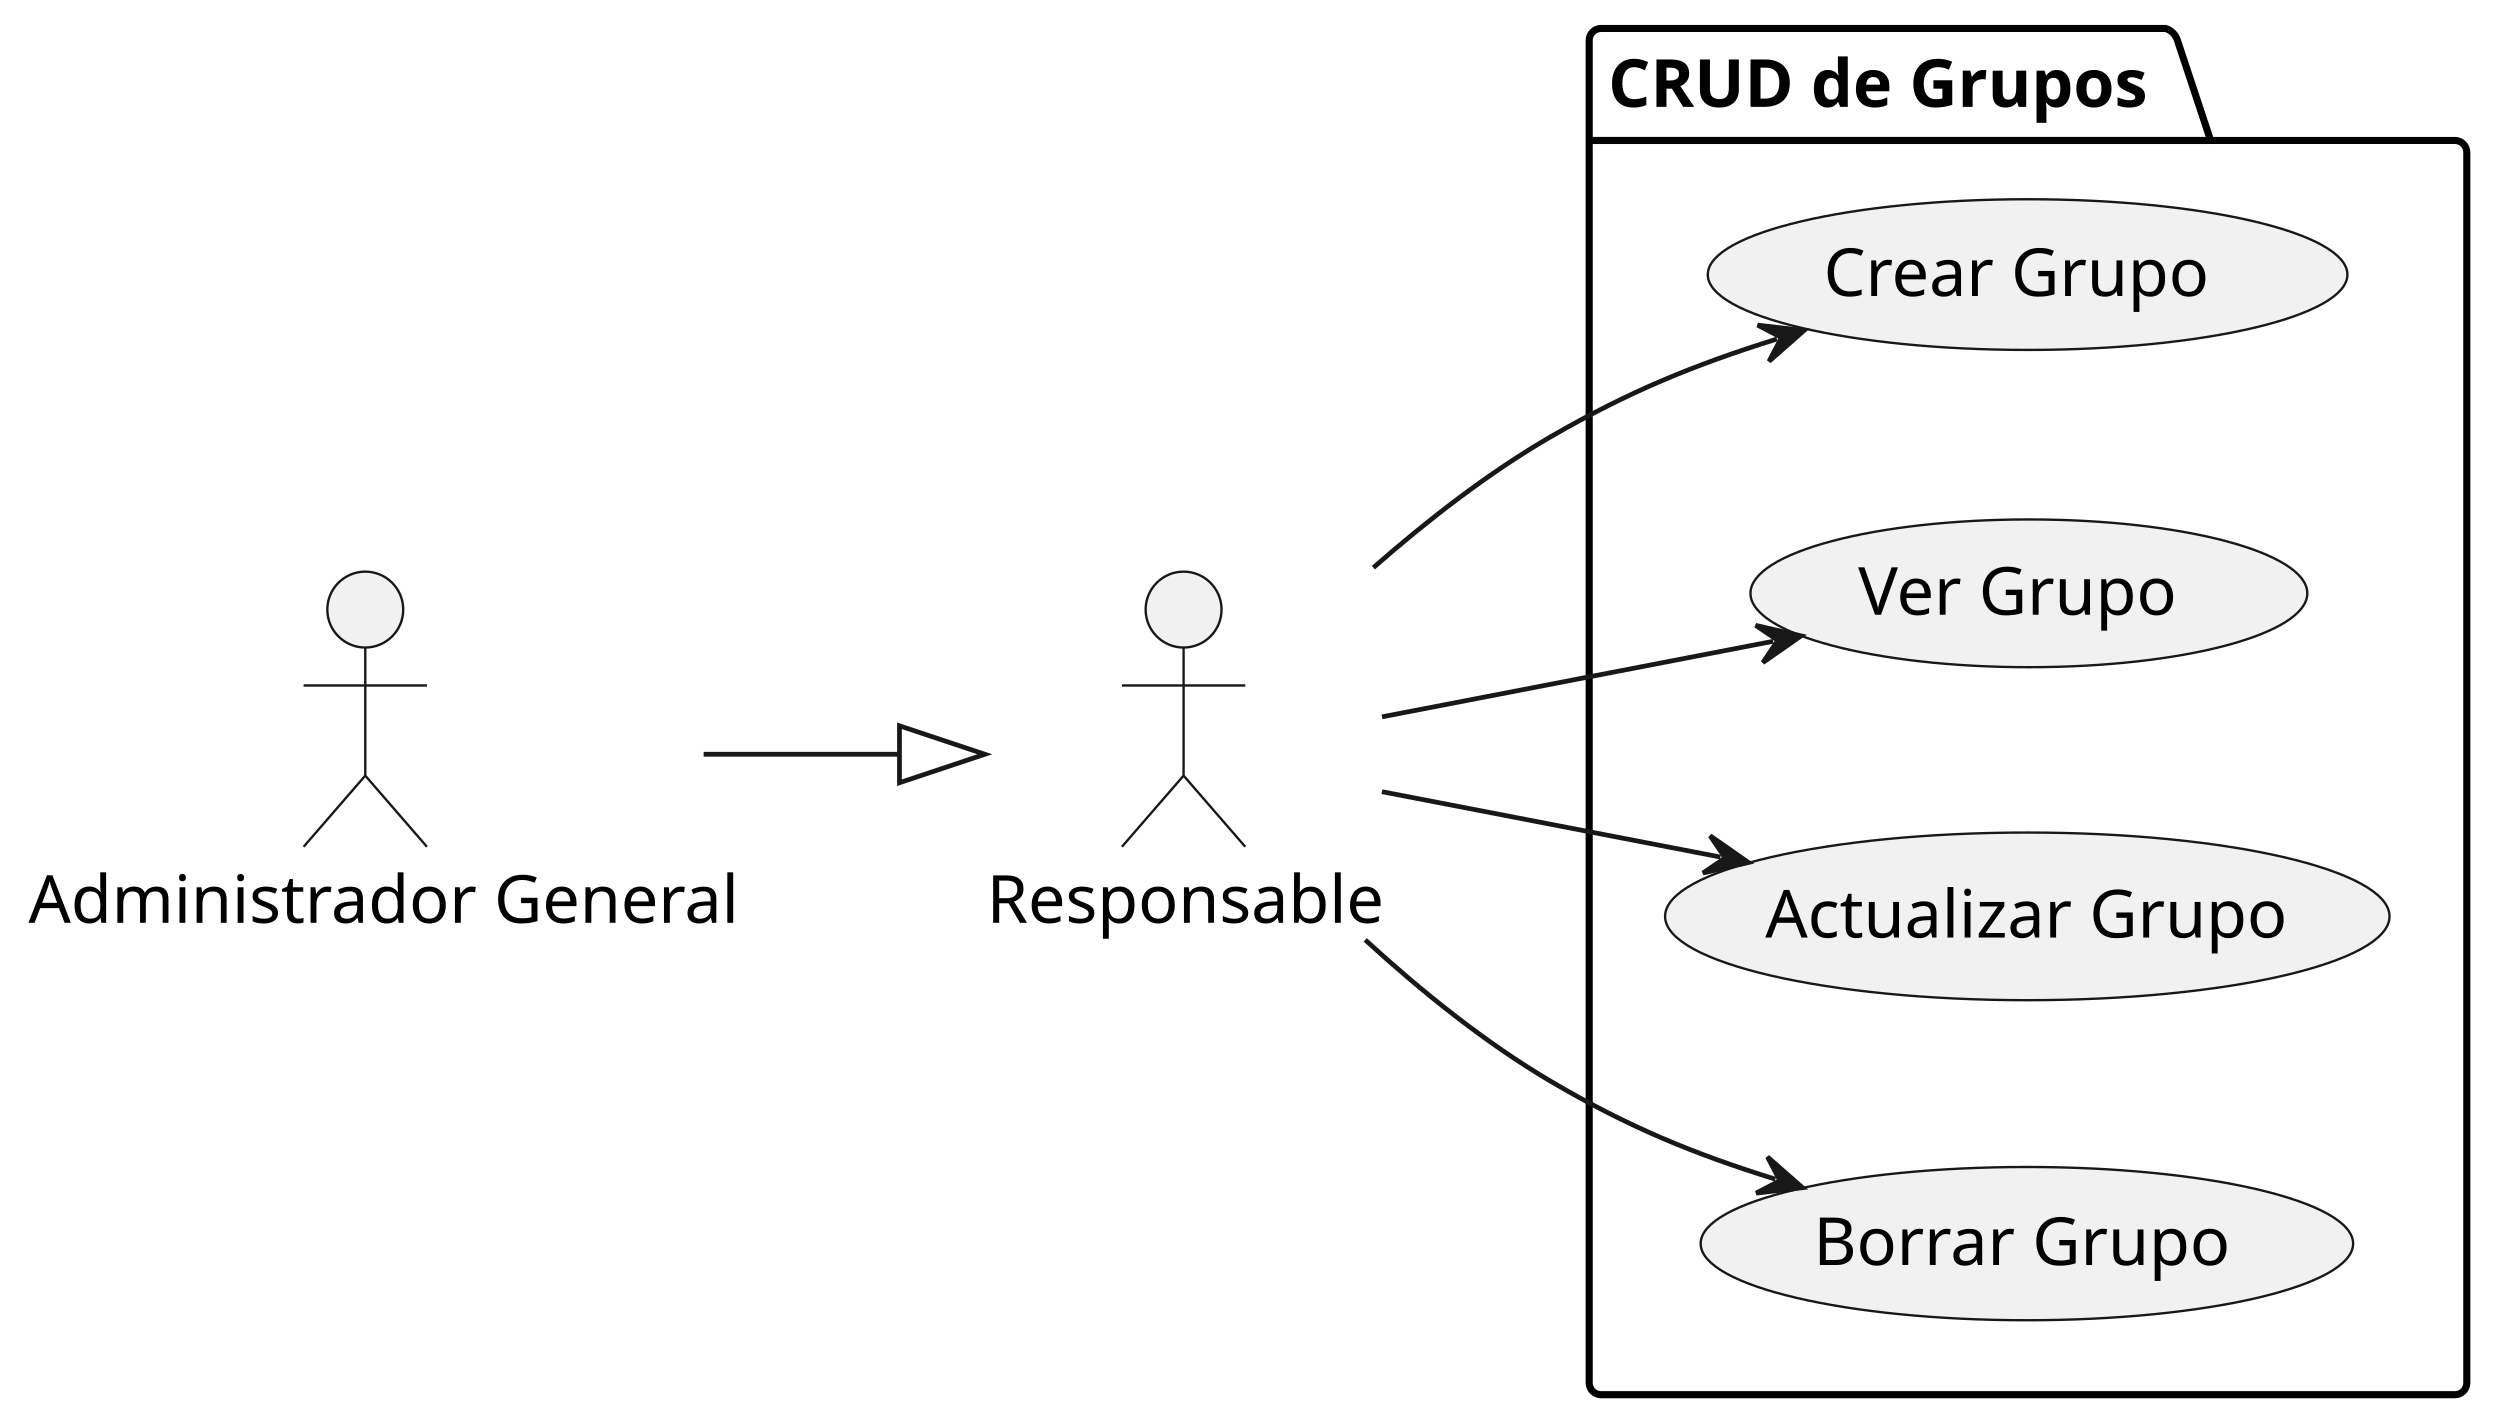
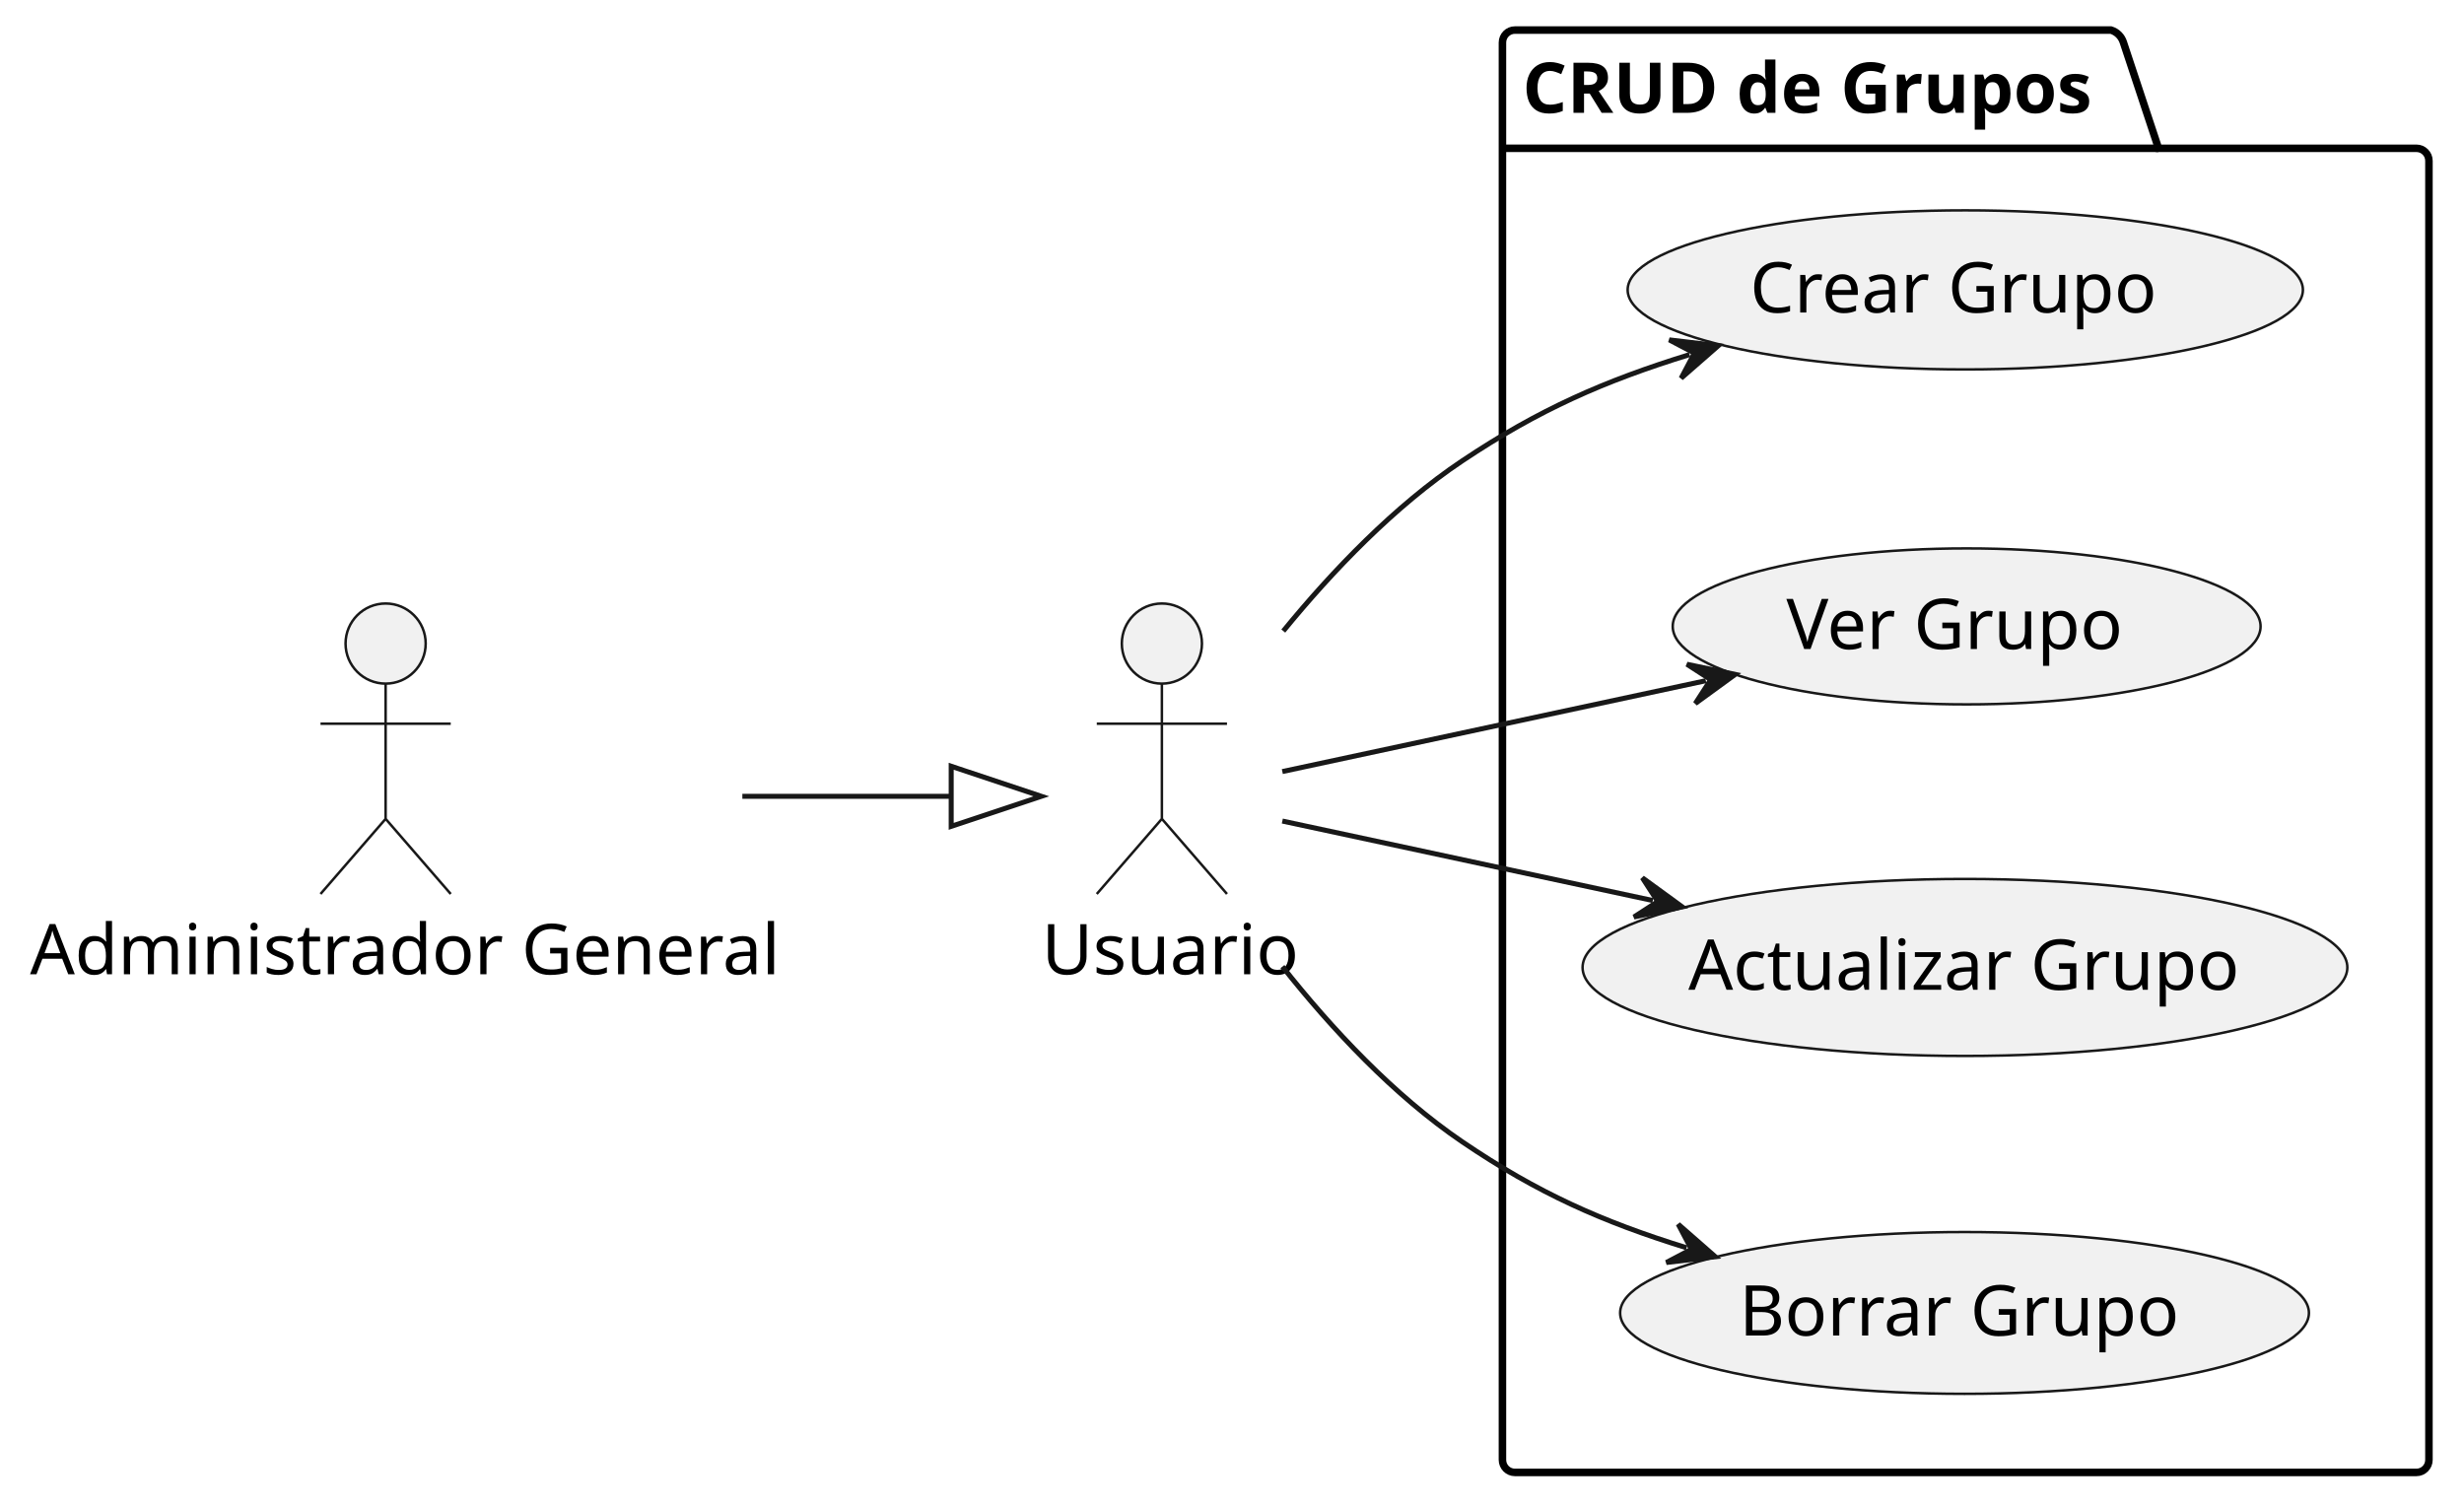
- <svg xmlns="http://www.w3.org/2000/svg" contentStyleType="text/css" height="301px" preserveAspectRatio="none" style="width:527px;height:301px;background:#FFFFFF;" version="1.1" viewBox="0 0 527 301" width="527px" zoomAndPan="magnify">
+ <svg xmlns="http://www.w3.org/2000/svg" contentStyleType="text/css" height="301px" preserveAspectRatio="none" style="width:492px;height:301px;background:#FFFFFF;" version="1.1" viewBox="0 0 492 301" width="492px" zoomAndPan="magnify">
  <defs />
  <g>
    <g id="cluster_CRUD de Grupos">
-       <path d="M337.5,6 L456.5,6 A3.75,3.75 0 0 1 459,8.5 L466,29.609 L517.5,29.609 A2.5,2.5 0 0 1 520,32.109 L520,291.5 A2.5,2.5 0 0 1 517.5,294 L337.5,294 A2.5,2.5 0 0 1 335,291.5 L335,8.5 A2.5,2.5 0 0 1 337.5,6 " fill="none" style="stroke:#000000;stroke-width:1.5;" />
-       <line style="stroke:#000000;stroke-width:1.5;" x1="335" x2="466" y1="29.609" y2="29.609" />
-       <text fill="#000000" font-family="sans-serif" font-size="14" font-weight="bold" lengthAdjust="spacing" textLength="118" x="339" y="22.533">CRUD de Grupos</text>
+       <path d="M302.5,6 L421.5,6 A3.75,3.75 0 0 1 424,8.5 L431,29.609 L482.5,29.609 A2.5,2.5 0 0 1 485,32.109 L485,291.5 A2.5,2.5 0 0 1 482.5,294 L302.5,294 A2.5,2.5 0 0 1 300,291.5 L300,8.5 A2.5,2.5 0 0 1 302.5,6 " fill="none" style="stroke:#000000;stroke-width:1.5;" />
+       <line style="stroke:#000000;stroke-width:1.5;" x1="300" x2="431" y1="29.609" y2="29.609" />
+       <text fill="#000000" font-family="sans-serif" font-size="14" font-weight="bold" lengthAdjust="spacing" textLength="118" x="304" y="22.533">CRUD de Grupos</text>
    </g>
    <g id="elem_CC1">
-       <ellipse cx="427.417" cy="57.883" fill="#F1F1F1" rx="67.417" ry="15.883" style="stroke:#181818;stroke-width:0.5;" />
-       <text fill="#000000" font-family="sans-serif" font-size="14" lengthAdjust="spacing" textLength="80" x="384.417" y="62.4">Crear Grupo</text>
+       <ellipse cx="392.417" cy="57.883" fill="#F1F1F1" rx="67.417" ry="15.883" style="stroke:#181818;stroke-width:0.5;" />
+       <text fill="#000000" font-family="sans-serif" font-size="14" lengthAdjust="spacing" textLength="80" x="349.417" y="62.4">Crear Grupo</text>
    </g>
    <g id="elem_CC2">
-       <ellipse cx="427.691" cy="125.073" fill="#F1F1F1" rx="58.691" ry="15.573" style="stroke:#181818;stroke-width:0.5;" />
-       <text fill="#000000" font-family="sans-serif" font-size="14" lengthAdjust="spacing" textLength="66" x="391.691" y="129.589">Ver Grupo</text>
+       <ellipse cx="392.691" cy="125.073" fill="#F1F1F1" rx="58.691" ry="15.573" style="stroke:#181818;stroke-width:0.5;" />
+       <text fill="#000000" font-family="sans-serif" font-size="14" lengthAdjust="spacing" textLength="66" x="356.691" y="129.589">Ver Grupo</text>
    </g>
    <g id="elem_CC3">
-       <ellipse cx="427.355" cy="193.171" fill="#F1F1F1" rx="76.355" ry="17.671" style="stroke:#181818;stroke-width:0.5;" />
-       <text fill="#000000" font-family="sans-serif" font-size="14" lengthAdjust="spacing" textLength="105" x="372.123" y="197.625">Actualizar Grupo</text>
+       <ellipse cx="392.355" cy="193.171" fill="#F1F1F1" rx="76.355" ry="17.671" style="stroke:#181818;stroke-width:0.5;" />
+       <text fill="#000000" font-family="sans-serif" font-size="14" lengthAdjust="spacing" textLength="105" x="337.123" y="197.625">Actualizar Grupo</text>
    </g>
    <g id="elem_CC4">
-       <ellipse cx="427.269" cy="262.154" fill="#F1F1F1" rx="68.769" ry="16.154" style="stroke:#181818;stroke-width:0.5;" />
-       <text fill="#000000" font-family="sans-serif" font-size="14" lengthAdjust="spacing" textLength="84" x="382.269" y="266.67">Borrar Grupo</text>
+       <ellipse cx="392.269" cy="262.154" fill="#F1F1F1" rx="68.769" ry="16.154" style="stroke:#181818;stroke-width:0.5;" />
+       <text fill="#000000" font-family="sans-serif" font-size="14" lengthAdjust="spacing" textLength="84" x="347.269" y="266.67">Borrar Grupo</text>
    </g>
-     <g id="elem_Responsable">
-       <ellipse cx="249.5" cy="128.5" fill="#F1F1F1" rx="8" ry="8" style="stroke:#181818;stroke-width:0.5;" />
-       <path d="M249.5,136.5 L249.5,163.5 M236.5,144.5 L262.5,144.5 M249.5,163.5 L236.5,178.5 M249.5,163.5 L262.5,178.5 " fill="none" style="stroke:#181818;stroke-width:0.5;" />
-       <text fill="#000000" font-family="sans-serif" font-size="14" lengthAdjust="spacing" textLength="83" x="208" y="194.533">Responsable</text>
+     <g id="elem_Usuario">
+       <ellipse cx="232" cy="128.5" fill="#F1F1F1" rx="8" ry="8" style="stroke:#181818;stroke-width:0.5;" />
+       <path d="M232,136.5 L232,163.5 M219,144.5 L245,144.5 M232,163.5 L219,178.5 M232,163.5 L245,178.5 " fill="none" style="stroke:#181818;stroke-width:0.5;" />
+       <text fill="#000000" font-family="sans-serif" font-size="14" lengthAdjust="spacing" textLength="48" x="208" y="194.533">Usuario</text>
    </g>
    <g id="elem_AdminGeneral">
      <ellipse cx="77" cy="128.5" fill="#F1F1F1" rx="8" ry="8" style="stroke:#181818;stroke-width:0.5;" />
      <path d="M77,136.5 L77,163.5 M64,144.5 L90,144.5 M77,163.5 L64,178.5 M77,163.5 L90,178.5 " fill="none" style="stroke:#181818;stroke-width:0.5;" />
      <text fill="#000000" font-family="sans-serif" font-size="14" lengthAdjust="spacing" textLength="142" x="6" y="194.533">Administrador General</text>
    </g>
-     <g id="link_AdminGeneral_Responsable">
-       <path d="M148.33,159 C168.51,159 171.85,159 189.61,159 " fill="none" id="AdminGeneral-to-Responsable" style="stroke:#181818;stroke-width:1.0;" />
-       <polygon fill="none" points="207.61,159,189.61,153,189.61,165,207.61,159" style="stroke:#181818;stroke-width:1.0;" />
+     <g id="link_AdminGeneral_Usuario">
+       <path d="M148.23,159 C169.76,159 173.95,159 189.93,159 " fill="none" id="AdminGeneral-to-Usuario" style="stroke:#181818;stroke-width:1.0;" />
+       <polygon fill="none" points="207.93,159,189.93,153,189.93,165,207.93,159" style="stroke:#181818;stroke-width:1.0;" />
    </g>
-     <g id="link_Responsable_CC1">
-       <path d="M289.51,119.66 C300.91,109.66 313.86,99.6 327,92 C343.44,82.5 357.214,76.891 374.574,71.461 " fill="none" id="Responsable-to-CC1" style="stroke:#181818;stroke-width:1.0;" />
-       <polygon fill="#181818" points="380.3,69.67,370.516,68.539,375.528,71.163,372.904,76.174,380.3,69.67" style="stroke:#181818;stroke-width:1.0;" />
+     <g id="link_Usuario_CC1">
+       <path d="M256.24,126 C266.11,113.94 278.47,101.04 292,92 C307.33,81.76 320.318,76.072 337.368,70.802 " fill="none" id="Usuario-to-CC1" style="stroke:#181818;stroke-width:1.0;" />
+       <polygon fill="#181818" points="343.1,69.03,333.32,67.866,338.323,70.507,335.683,75.509,343.1,69.03" style="stroke:#181818;stroke-width:1.0;" />
    </g>
-     <g id="link_Responsable_CC2">
-       <path d="M291.32,151.11 C317.72,146.01 346.279,140.499 373.789,135.179 " fill="none" id="Responsable-to-CC2" style="stroke:#181818;stroke-width:1.0;" />
-       <polygon fill="#181818" points="379.68,134.04,370.084,131.822,374.771,134.989,371.603,139.676,379.68,134.04" style="stroke:#181818;stroke-width:1.0;" />
+     <g id="link_Usuario_CC2">
+       <path d="M256.05,154.06 C279.66,148.99 311.113,142.237 340.613,135.917 " fill="none" id="Usuario-to-CC2" style="stroke:#181818;stroke-width:1.0;" />
+       <polygon fill="#181818" points="346.48,134.66,336.842,132.634,341.591,135.707,338.518,140.457,346.48,134.66" style="stroke:#181818;stroke-width:1.0;" />
    </g>
-     <g id="link_Responsable_CC3">
-       <path d="M291.32,166.89 C314.27,171.32 337.409,175.792 362.679,180.672 " fill="none" id="Responsable-to-CC3" style="stroke:#181818;stroke-width:1.0;" />
-       <polygon fill="#181818" points="368.57,181.81,360.492,176.176,363.661,180.862,358.975,184.031,368.57,181.81" style="stroke:#181818;stroke-width:1.0;" />
+     <g id="link_Usuario_CC3">
+       <path d="M256.05,163.94 C276.91,168.42 302.613,173.932 330.033,179.812 " fill="none" id="Usuario-to-CC3" style="stroke:#181818;stroke-width:1.0;" />
+       <polygon fill="#181818" points="335.9,181.07,327.939,175.272,331.011,180.022,326.261,183.094,335.9,181.07" style="stroke:#181818;stroke-width:1.0;" />
    </g>
-     <g id="link_Responsable_CC4">
-       <path d="M287.78,198.12 C299.55,208.89 313.12,219.84 327,228 C343.29,237.58 356.942,243.183 374.252,248.583 " fill="none" id="Responsable-to-CC4" style="stroke:#181818;stroke-width:1.0;" />
-       <polygon fill="#181818" points="379.98,250.37,372.58,243.871,375.207,248.881,370.197,251.508,379.98,250.37" style="stroke:#181818;stroke-width:1.0;" />
+     <g id="link_Usuario_CC4">
+       <path d="M256.07,193 C265.92,205.43 278.31,218.71 292,228 C307.1,238.25 319.86,243.902 336.779,249.152 " fill="none" id="Usuario-to-CC4" style="stroke:#181818;stroke-width:1.0;" />
+       <polygon fill="#181818" points="342.51,250.93,335.1,244.443,337.735,249.448,332.729,252.083,342.51,250.93" style="stroke:#181818;stroke-width:1.0;" />
    </g>
  </g>
</svg>
